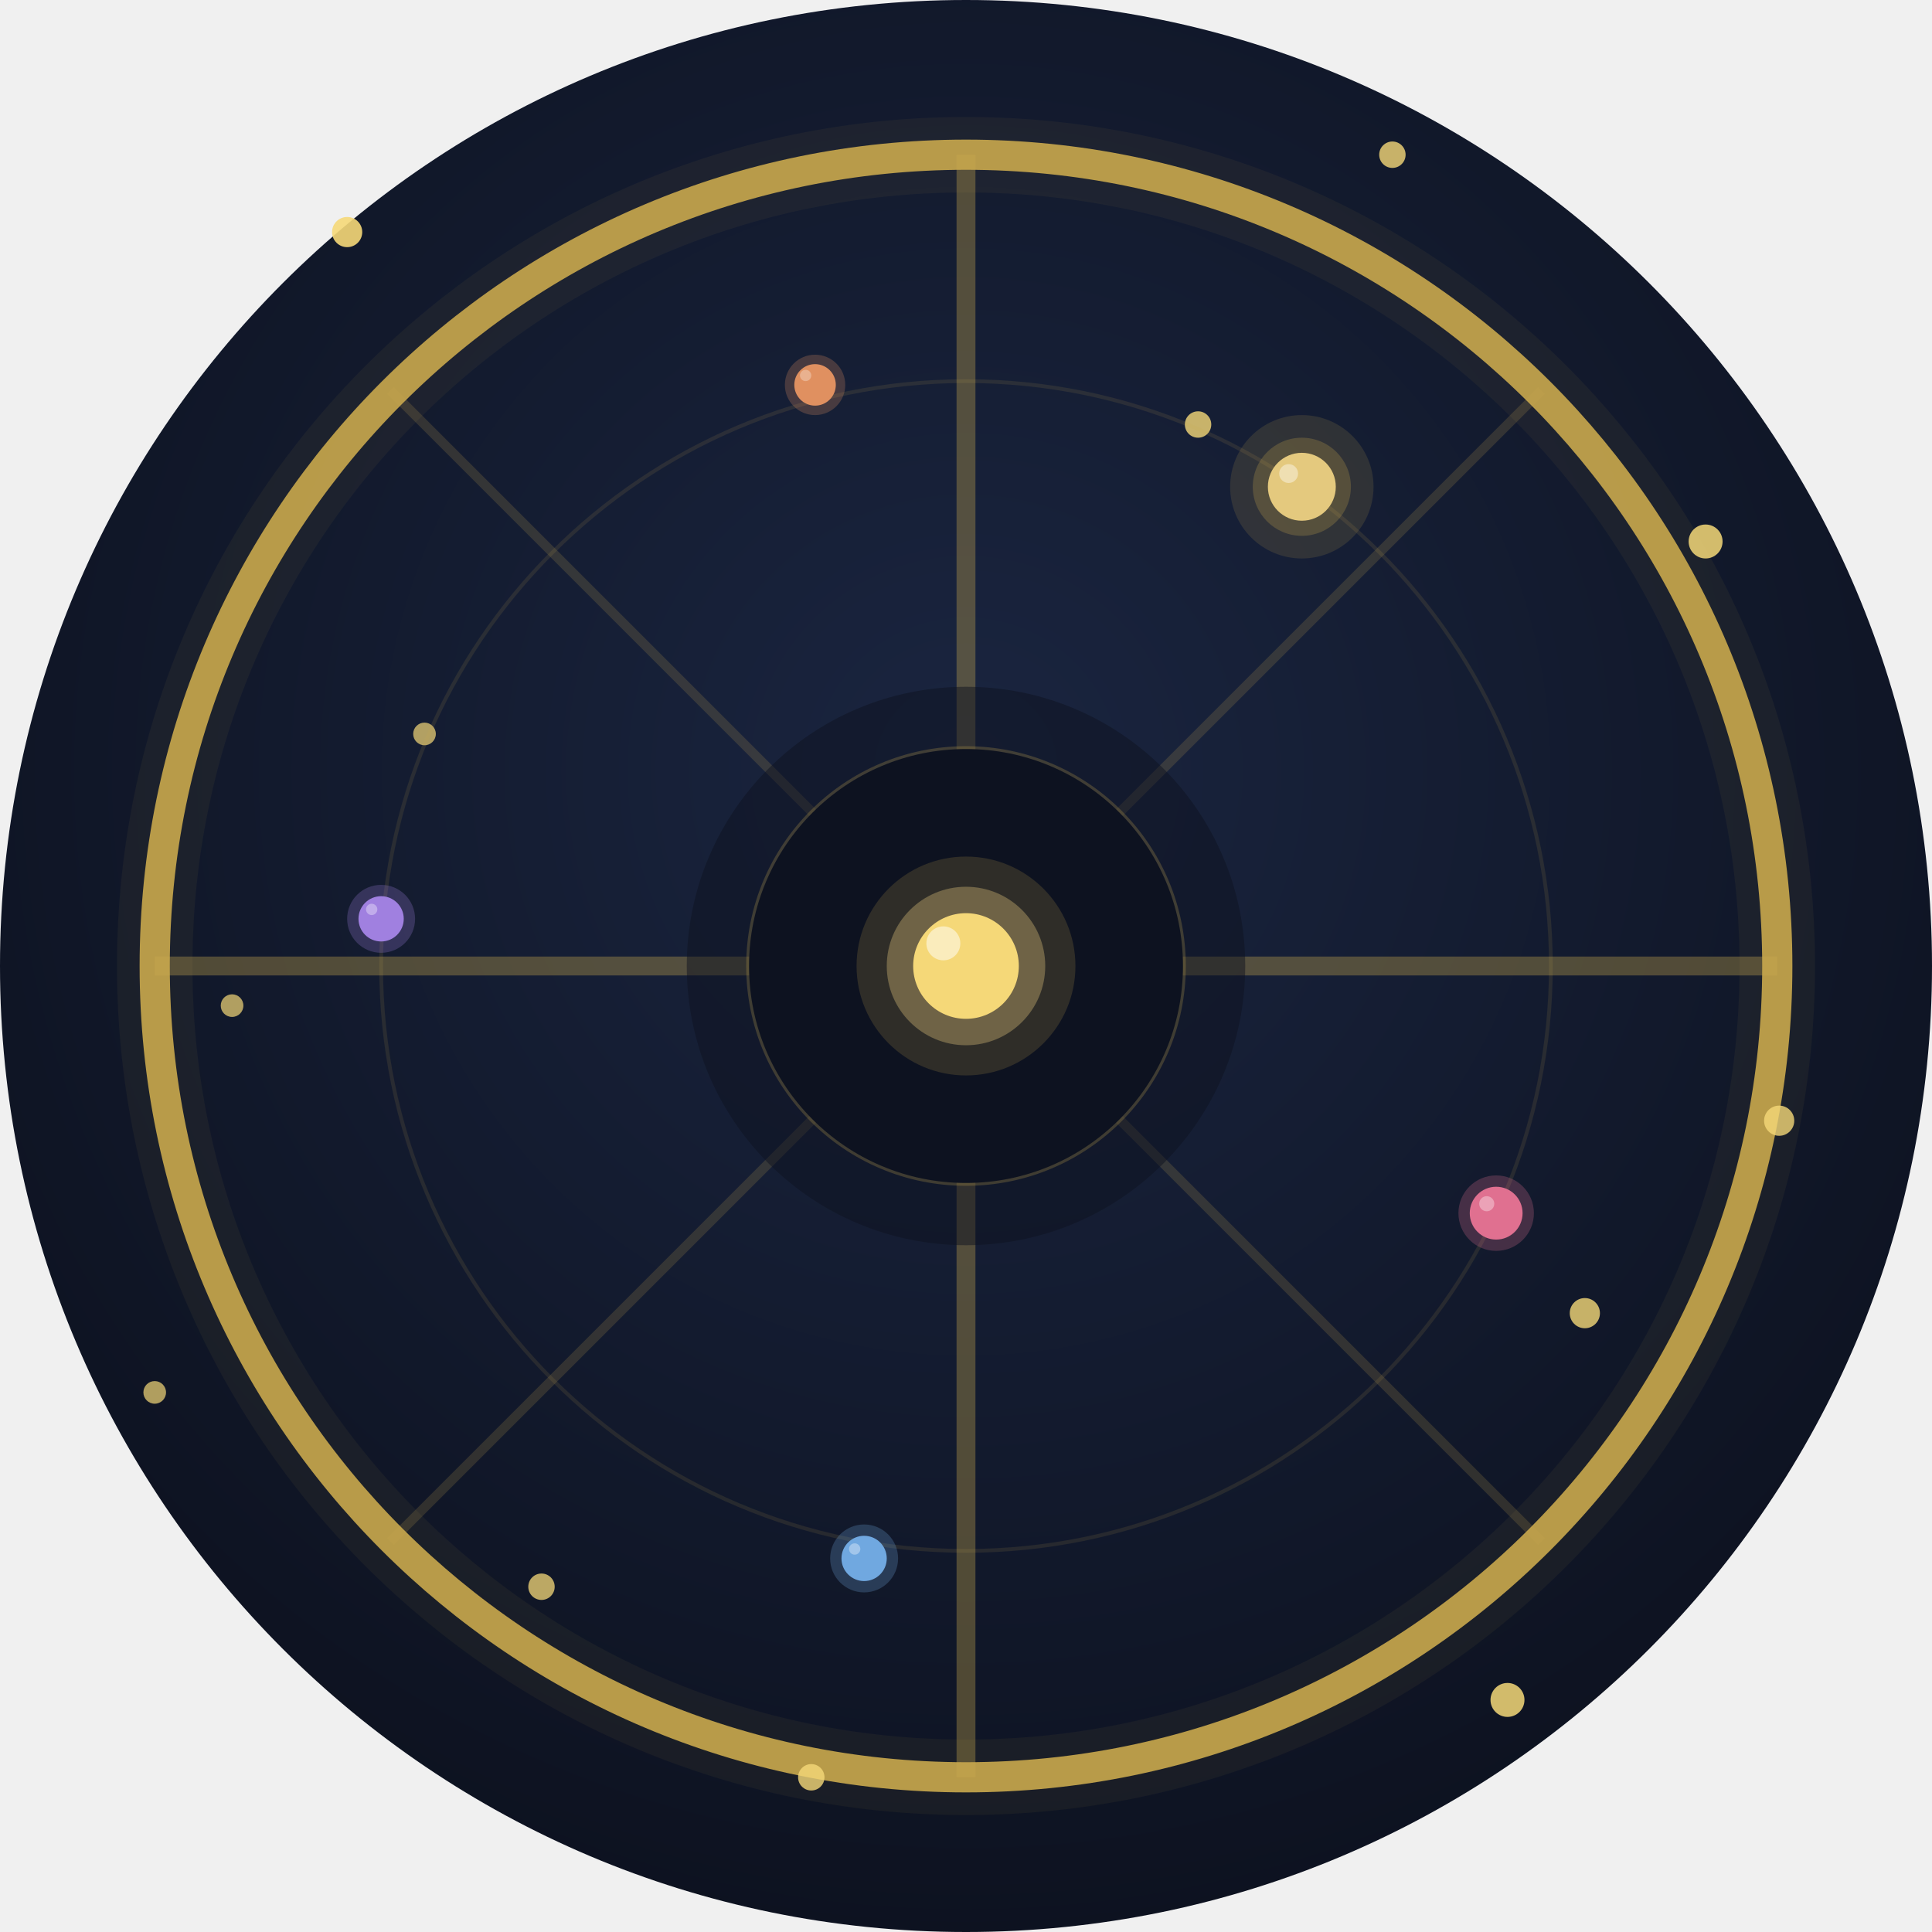
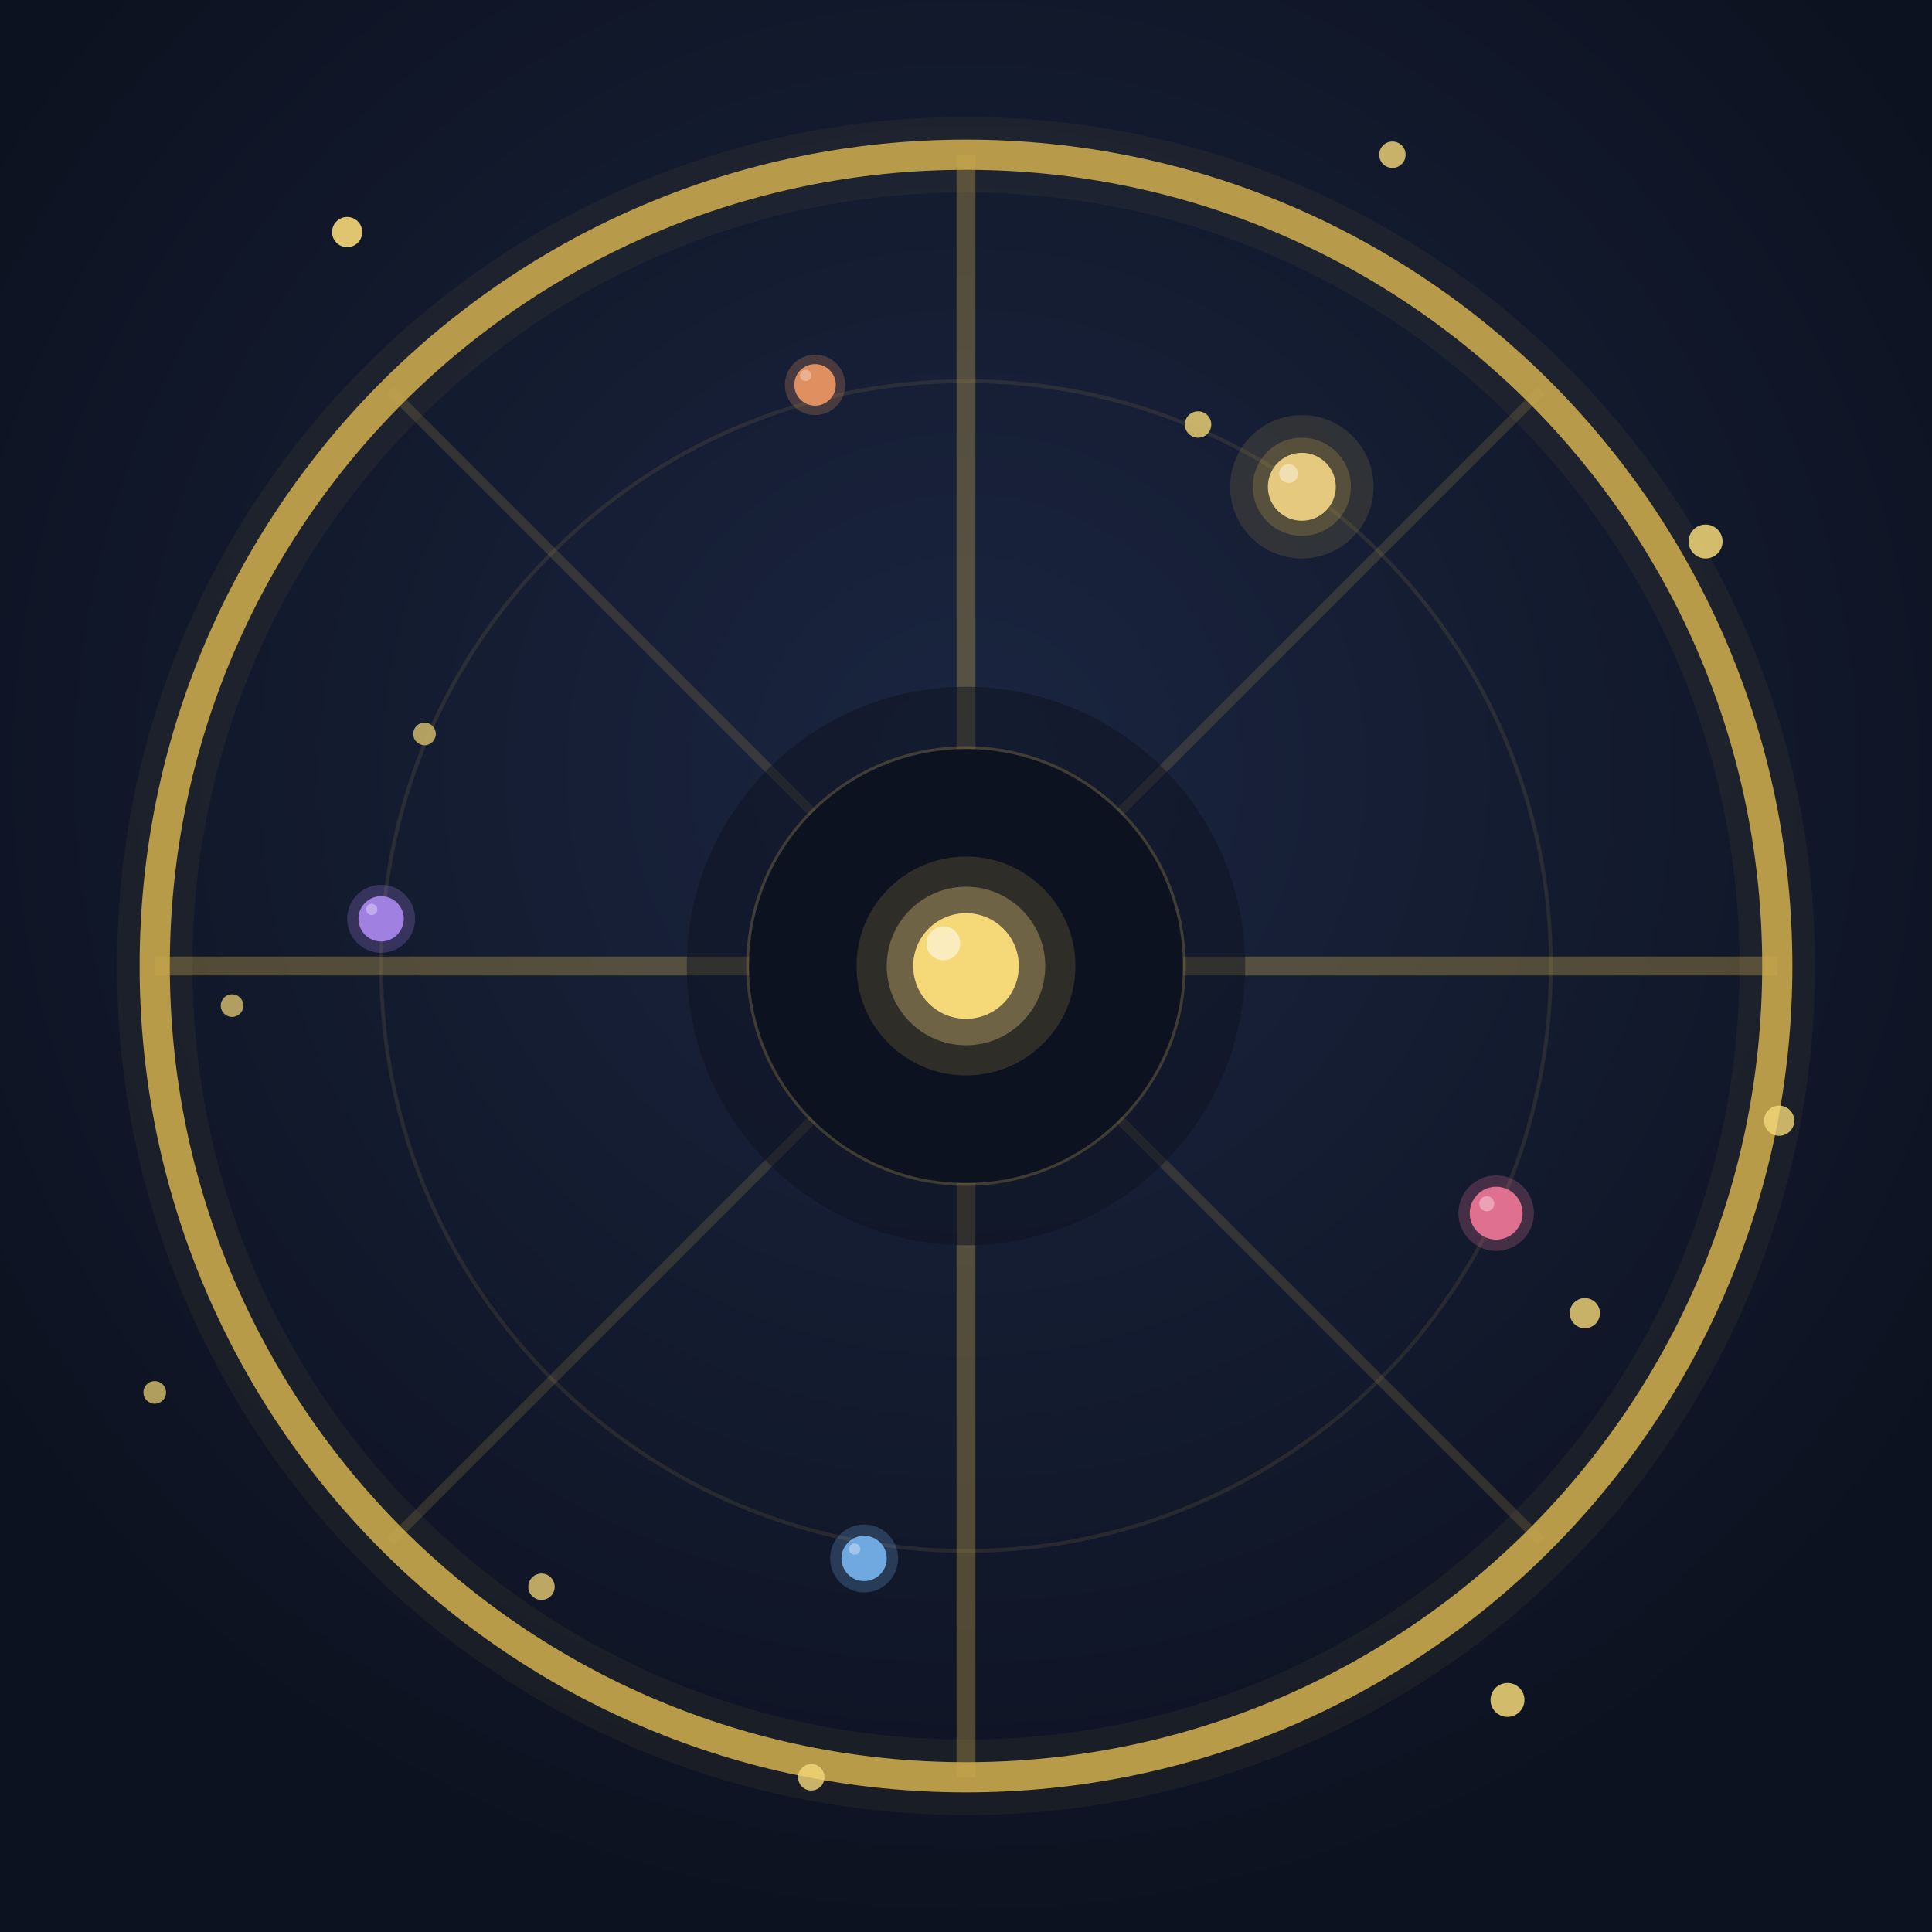
<svg xmlns="http://www.w3.org/2000/svg" viewBox="0 0 1024 1024" width="1024" height="1024">
  <defs>
    <radialGradient id="bg" cx="50%" cy="40%" r="60%">
      <stop offset="0%" stop-color="#1a2540" />
      <stop offset="100%" stop-color="#0d1220" />
    </radialGradient>
    <linearGradient id="gold" x1="0%" y1="0%" x2="100%" y2="0%">
      <stop offset="0%" stop-color="#c9a84c" />
      <stop offset="50%" stop-color="#f5d878" />
      <stop offset="100%" stop-color="#c9a84c" />
    </linearGradient>
  </defs>
-   <circle cx="512" cy="512" r="512" fill="url(#bg)" />
+   <rect width="1024" height="1024" fill="url(#bg)" />
  <circle cx="512" cy="512" r="430" fill="none" stroke="#c9a84c" stroke-width="40" opacity="0.06" />
  <circle cx="512" cy="512" r="430" fill="none" stroke="#c9a84c" stroke-width="16" opacity="0.9" />
  <line x1="512" y1="82" x2="512" y2="942" stroke="#c9a84c" stroke-width="10" opacity="0.35" />
  <line x1="82" y1="512" x2="942" y2="512" stroke="#c9a84c" stroke-width="10" opacity="0.35" />
  <line x1="207" y1="207" x2="817" y2="817" stroke="#c9a84c" stroke-width="5" opacity="0.18" />
  <line x1="817" y1="207" x2="207" y2="817" stroke="#c9a84c" stroke-width="5" opacity="0.18" />
  <circle cx="184" cy="123" r="8" fill="#f5d878" opacity="0.9" />
  <circle cx="738" cy="82" r="7" fill="#f5d878" opacity="0.8" />
  <circle cx="904" cy="287" r="9" fill="#f5d878" opacity="0.85" />
  <circle cx="123" cy="533" r="6" fill="#f5d878" opacity="0.7" />
  <circle cx="943" cy="594" r="8" fill="#f5d878" opacity="0.8" />
  <circle cx="287" cy="841" r="7" fill="#f5d878" opacity="0.75" />
  <circle cx="799" cy="901" r="9" fill="#f5d878" opacity="0.85" />
  <circle cx="82" cy="738" r="6" fill="#f5d878" opacity="0.7" />
  <circle cx="635" cy="225" r="7" fill="#f5d878" opacity="0.8" />
  <circle cx="430" cy="942" r="7" fill="#f5d878" opacity="0.8" />
  <circle cx="840" cy="696" r="8" fill="#f5d878" opacity="0.8" />
  <circle cx="225" cy="389" r="6" fill="#f5d878" opacity="0.7" />
  <circle cx="512" cy="512" r="310" fill="none" stroke="#c9a84c" stroke-width="2" opacity="0.12" />
  <circle cx="690" cy="258" r="38" fill="#c9a84c" opacity="0.15" />
  <circle cx="690" cy="258" r="26" fill="#c9a84c" opacity="0.25" />
  <circle cx="690" cy="258" r="18" fill="#e4c97e" />
  <circle cx="683" cy="251" r="5" fill="#fff" opacity="0.4" />
  <circle cx="793" cy="643" r="20" fill="#e07090" opacity="0.25" />
  <circle cx="793" cy="643" r="14" fill="#e07090" />
  <circle cx="788" cy="638" r="4" fill="#fff" opacity="0.35" />
  <circle cx="458" cy="826" r="18" fill="#70a8e0" opacity="0.25" />
  <circle cx="458" cy="826" r="12" fill="#70a8e0" />
  <circle cx="453" cy="821" r="3" fill="#fff" opacity="0.35" />
  <circle cx="202" cy="487" r="18" fill="#a080e0" opacity="0.25" />
  <circle cx="202" cy="487" r="12" fill="#a080e0" />
  <circle cx="197" cy="482" r="3" fill="#fff" opacity="0.35" />
  <circle cx="432" cy="204" r="16" fill="#e09060" opacity="0.25" />
  <circle cx="432" cy="204" r="11" fill="#e09060" />
  <circle cx="427" cy="199" r="3" fill="#fff" opacity="0.3" />
  <circle cx="512" cy="512" r="148" fill="#0d1220" opacity="0.5" />
  <circle cx="512" cy="512" r="115" fill="none" stroke="#c9a84c" stroke-width="3" opacity="0.25" />
  <circle cx="512" cy="512" r="82" fill="none" stroke="#c9a84c" stroke-width="5" opacity="0.55" />
  <circle cx="512" cy="512" r="115" fill="#0d1220" />
  <circle cx="512" cy="512" r="58" fill="#c9a84c" opacity="0.18" />
  <circle cx="512" cy="512" r="42" fill="#e4c97e" opacity="0.35" />
  <circle cx="512" cy="512" r="28" fill="#f5d878" />
  <circle cx="500" cy="500" r="9" fill="#fff" opacity="0.5" />
</svg>
